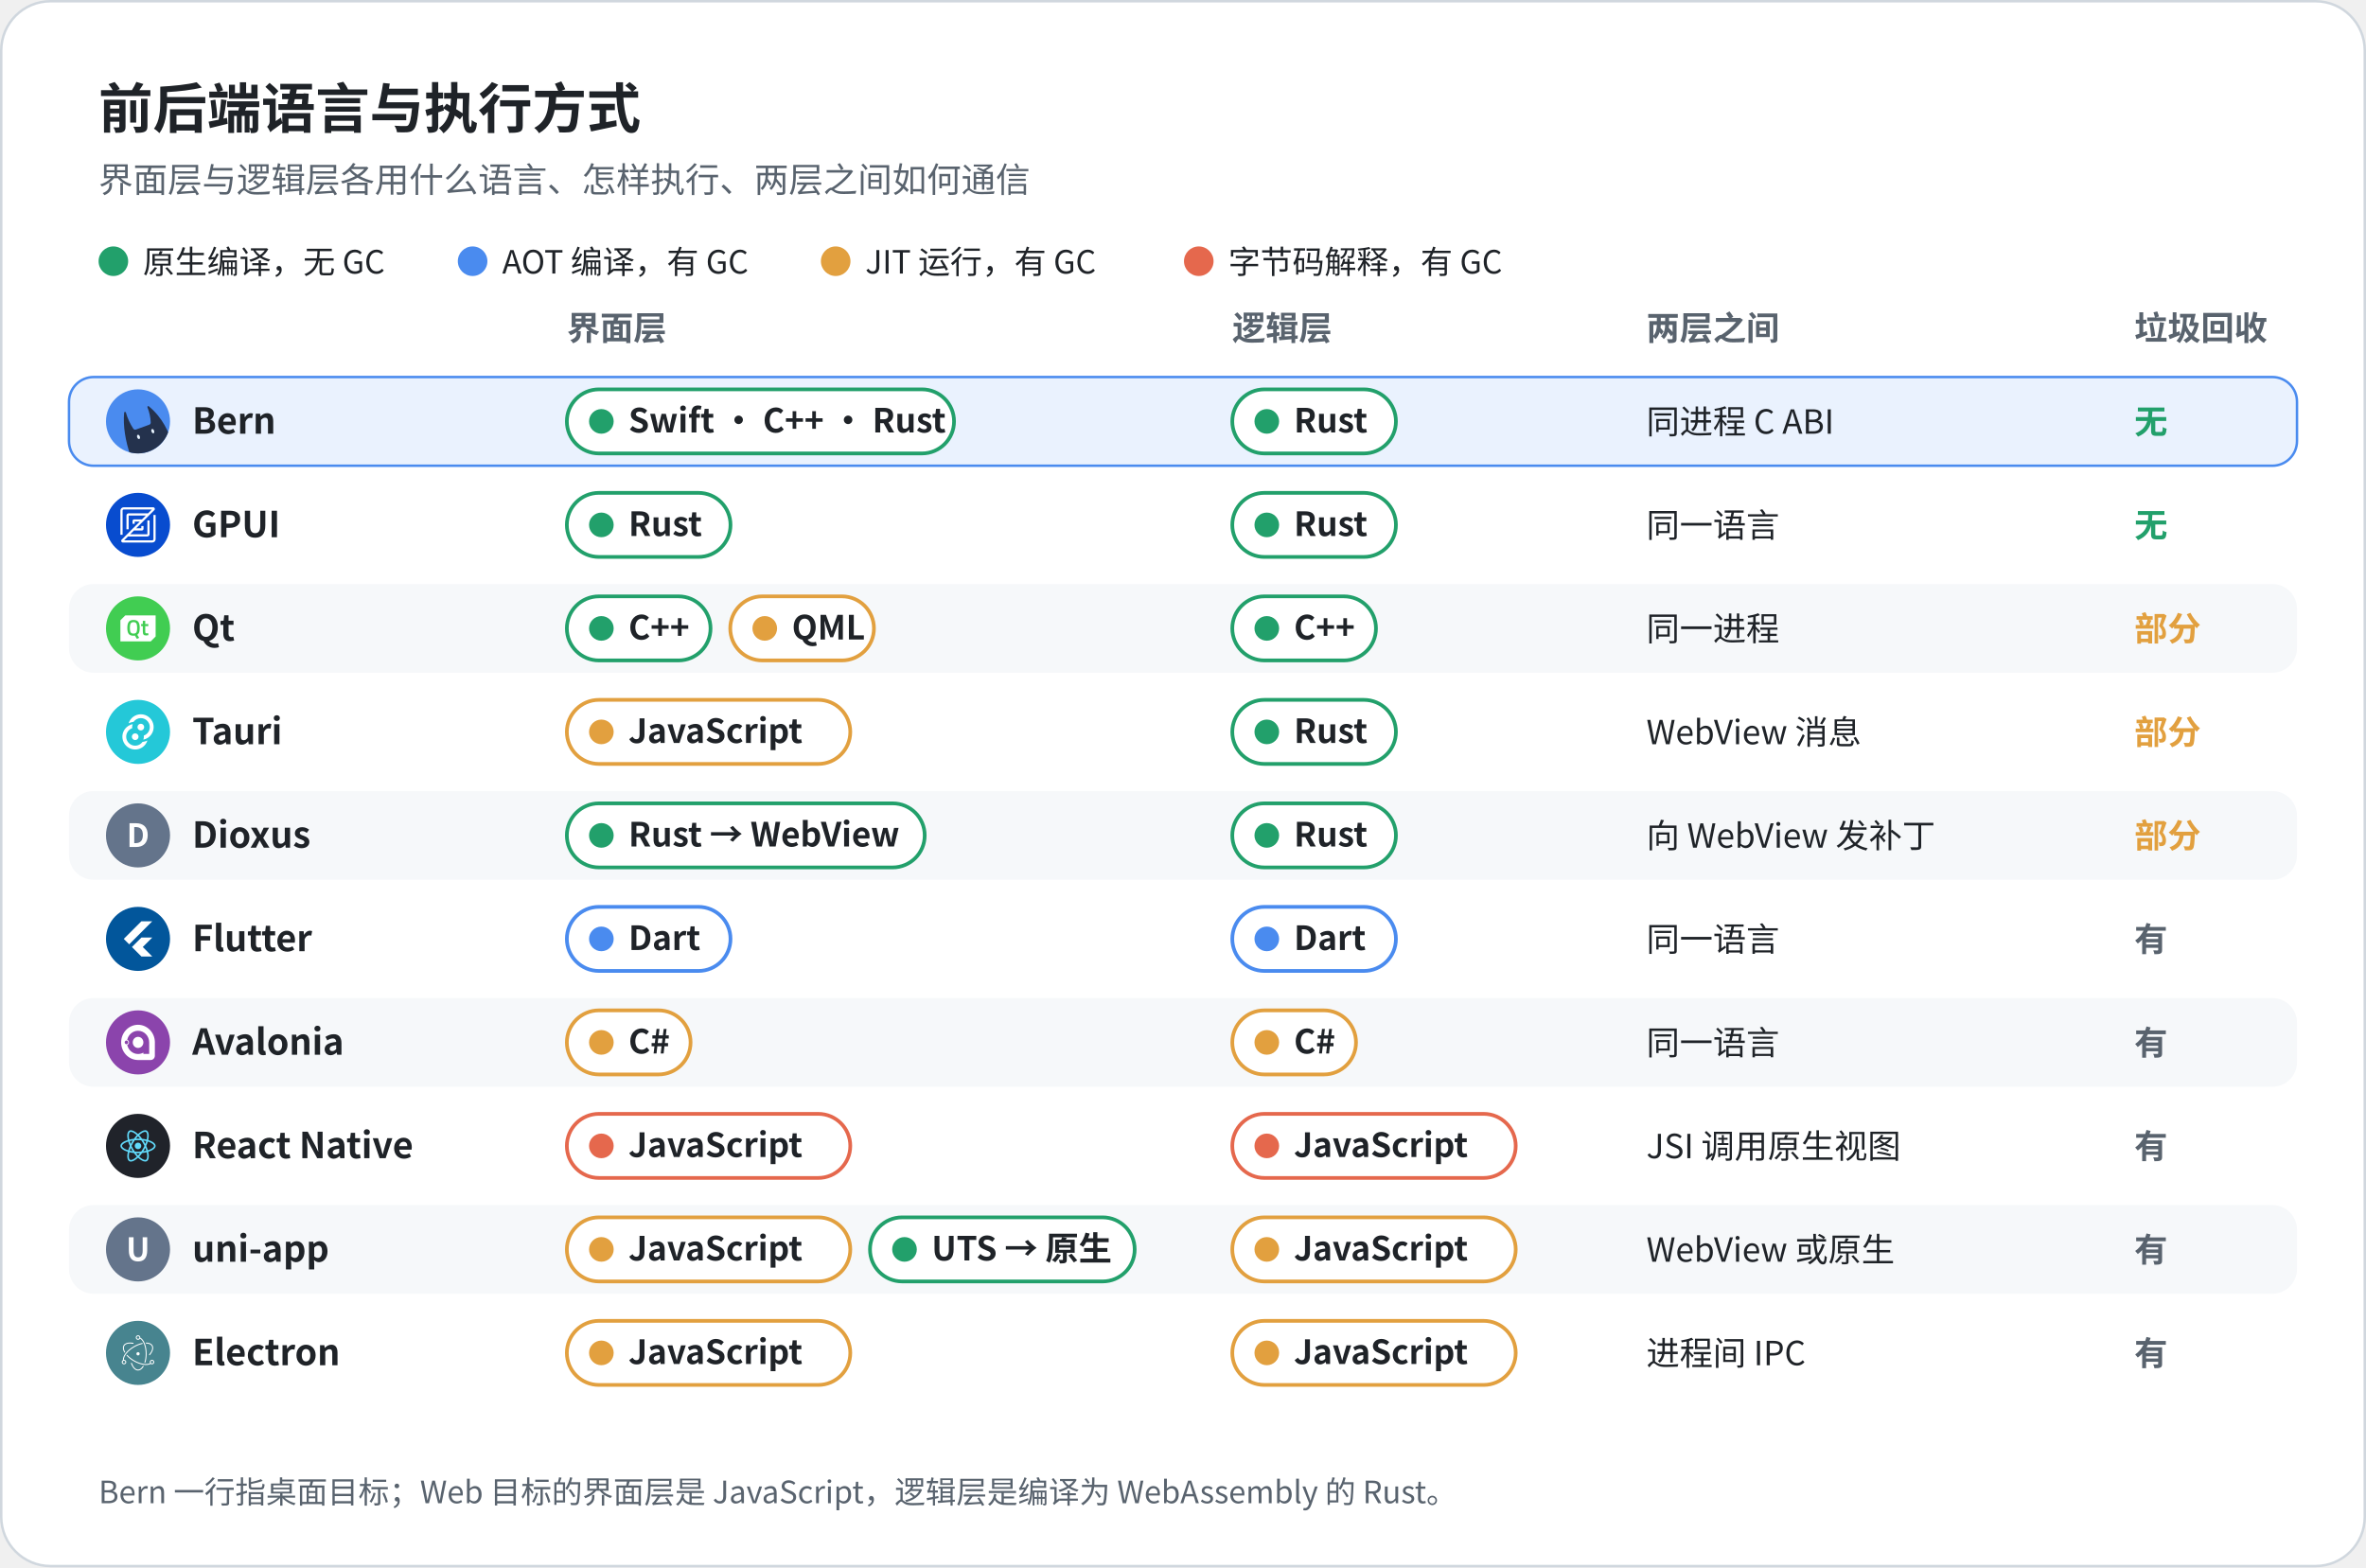
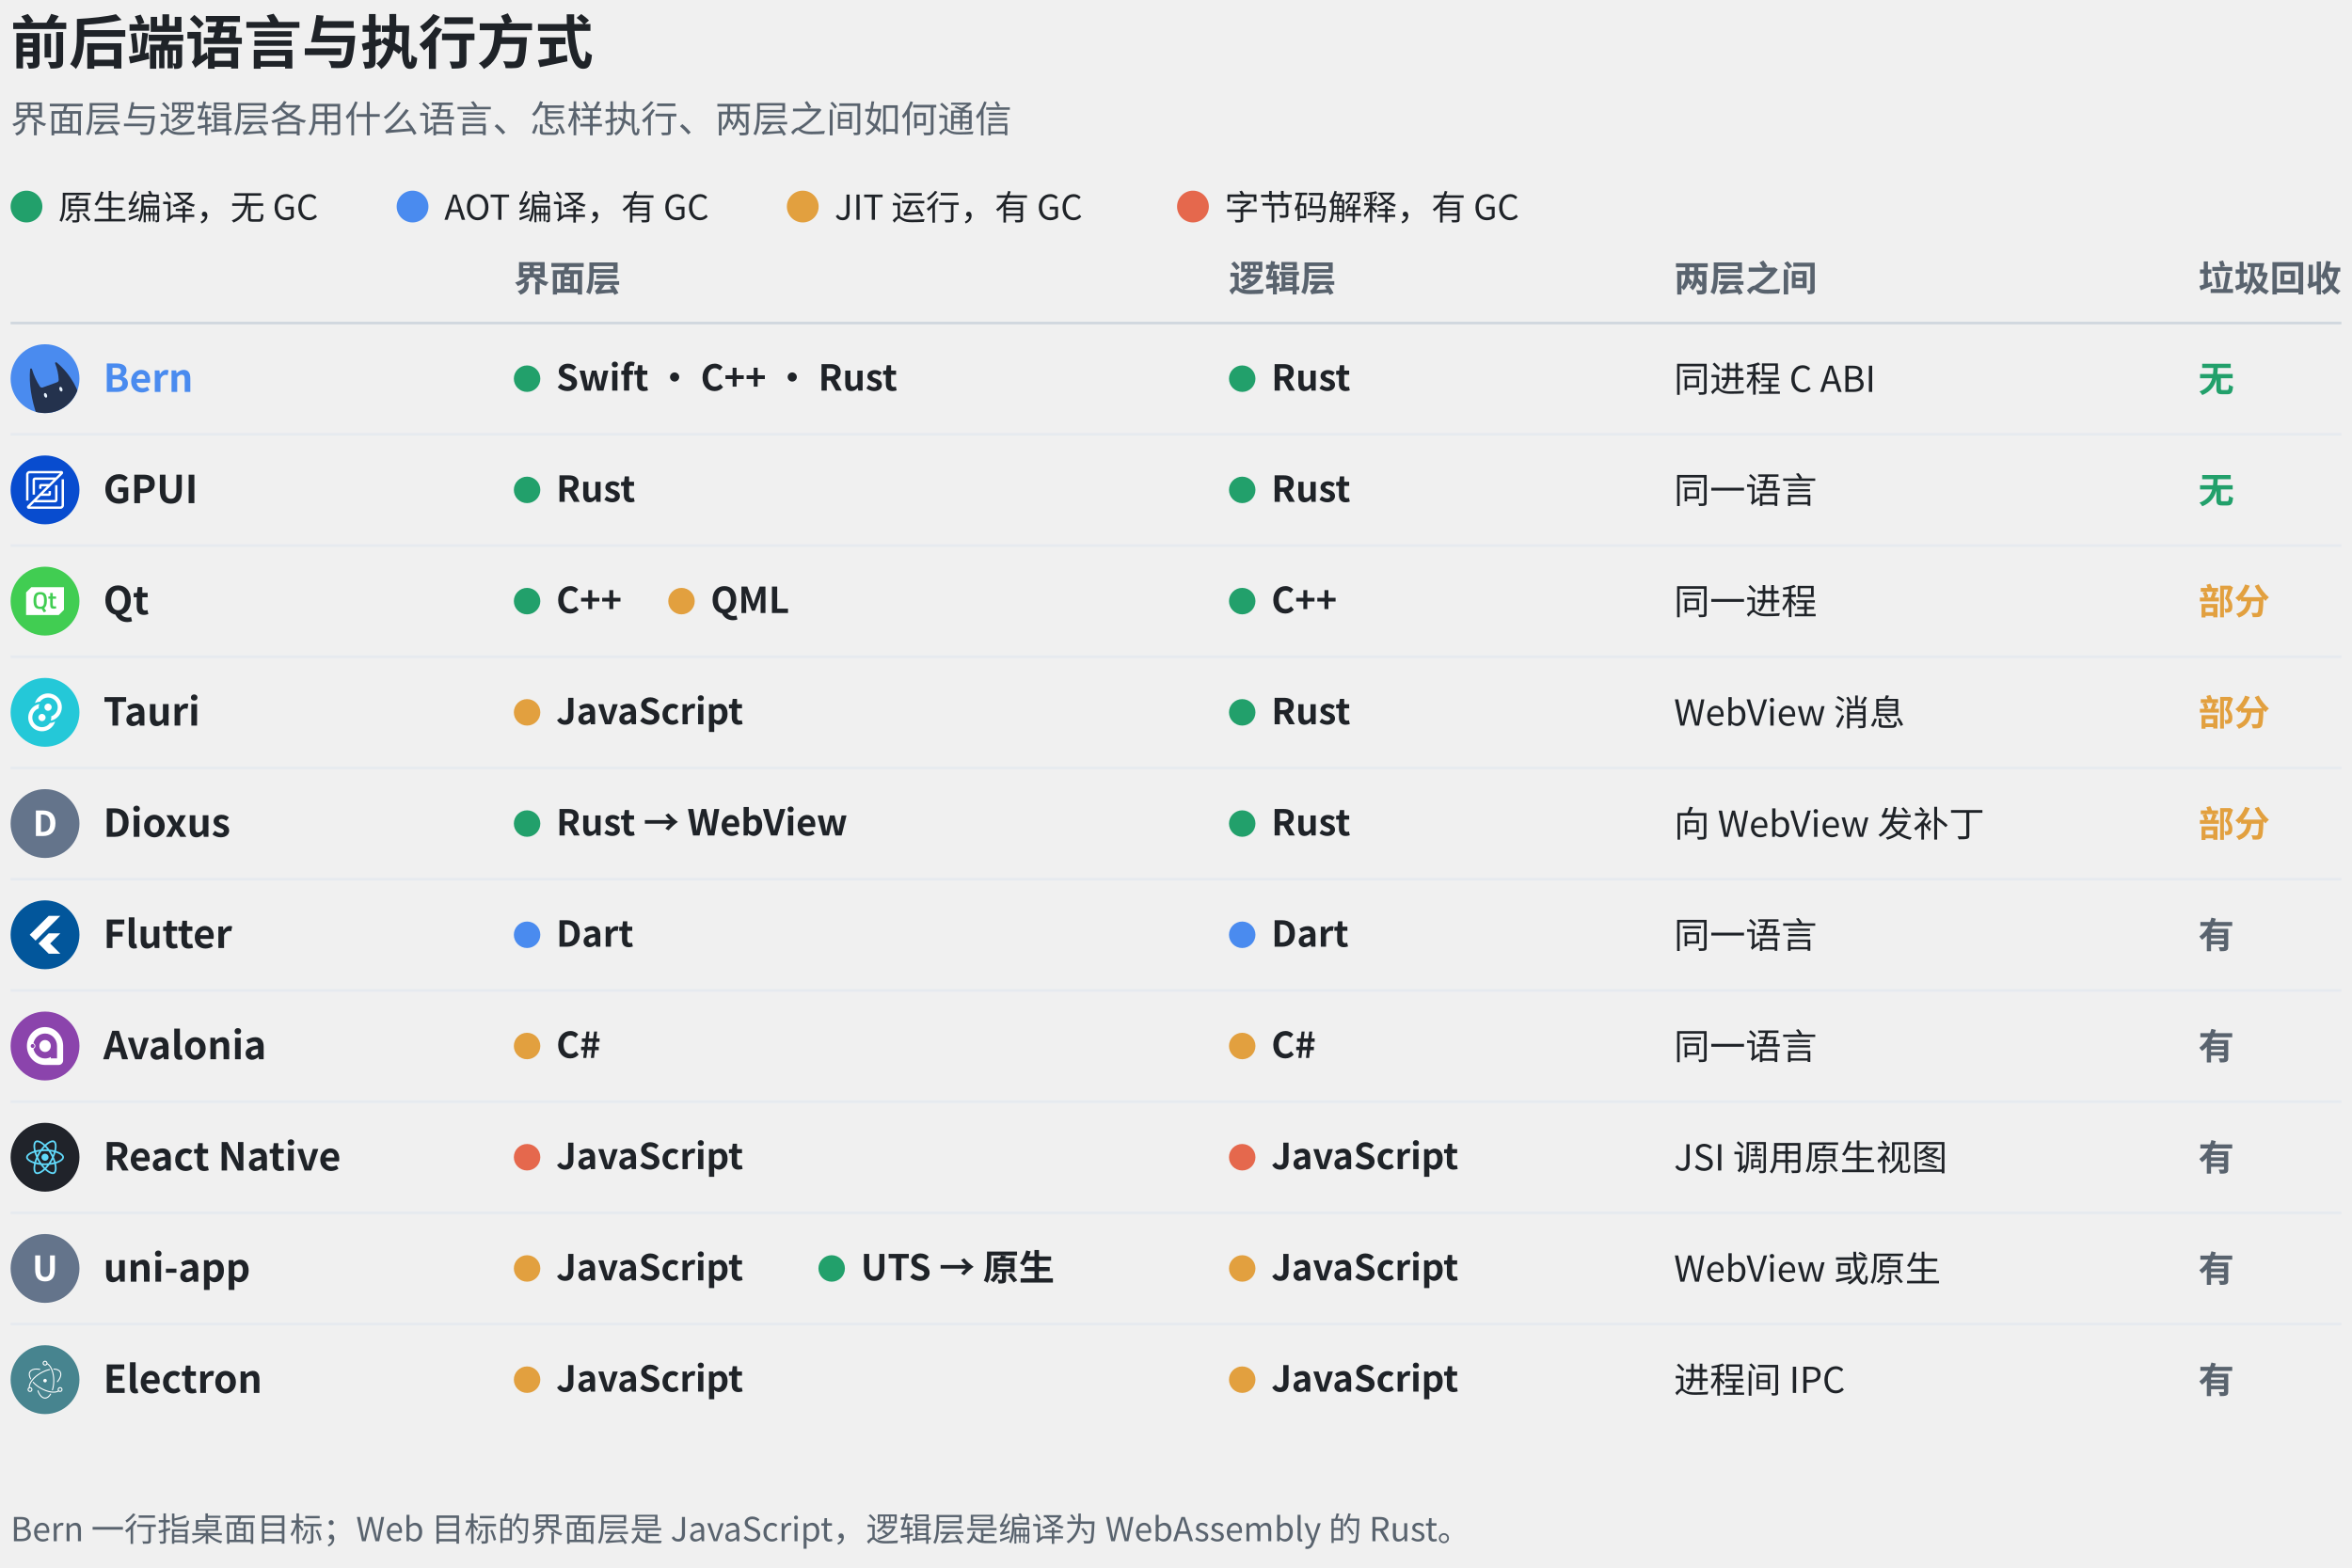
- <svg xmlns="http://www.w3.org/2000/svg" viewBox="0 0 960 636" width="960" height="636" font-family="-apple-system, BlinkMacSystemFont, 'Segoe UI', 'PingFang SC', 'Hiragino Sans GB', 'Microsoft YaHei', 'Noto Sans CJK SC', 'Helvetica Neue', Arial, sans-serif">
+ <svg xmlns="http://www.w3.org/2000/svg" viewBox="36 28 888 592" width="888" height="592" font-family="-apple-system, BlinkMacSystemFont, 'Segoe UI', 'PingFang SC', 'Hiragino Sans GB', 'Microsoft YaHei', 'Noto Sans CJK SC', 'Helvetica Neue', Arial, sans-serif">
  <defs>
    <symbol id="bern-logo" viewBox="0 0 1024 1024">
      <defs>
        <clipPath id="bern-symbol-disc">
          <circle cx="512" cy="512" r="512" />
        </clipPath>
      </defs>
      <g clip-path="url(#bern-symbol-disc)">
        <rect width="1024" height="1024" fill="#4A8BEF" />
        <path fill="#24324D" d="M 290.4 372.1 C 270.7 579.3 309.8 827.6 392.0 1060.0 L 1100 1100 L 1060.0 880.0 C 1013.0 692.2 904.4 451.5 684.3 270.5 A 14 14 0 0 0 662.4 286.5 C 693.7 364.2 711.6 444.8 715.3 529.4 A 36 36 0 0 1 691.6 564.9 C 620.6 590.7 549.5 616.5 478.5 642.4 A 36 36 0 0 1 436.0 628.1 C 383.8 547.6 344.6 461.1 317.8 369.5 A 14 14 0 0 0 290.4 372.1 Z" />
        <ellipse rx="22" ry="36" fill="#E8F4FF" transform="translate(520 760) rotate(-20)" />
        <ellipse rx="22" ry="36" fill="#E8F4FF" transform="translate(748 668) rotate(-20)" />
      </g>
    </symbol>
    <marker id="arrow" viewBox="0 0 10 10" refX="8" refY="5" markerWidth="10" markerHeight="10" markerUnits="userSpaceOnUse" orient="auto-start-reverse">
      <path d="M0 0 L10 5 L0 10 z" fill="#AFB8C1" />
    </marker>
    <marker id="arrow-accent" viewBox="0 0 10 10" refX="8" refY="5" markerWidth="11" markerHeight="11" markerUnits="userSpaceOnUse" orient="auto-start-reverse">
      <path d="M0 0 L10 5 L0 10 z" fill="#4A8BEF" />
    </marker>
  </defs>
-   <rect x="0.5" y="0.5" width="959" height="635" rx="20" fill="#FFFFFF" stroke="#D0D7DE" />
  <text x="40" y="52" font-size="22" font-weight="700" fill="#1F2328">前后端语言与执行方式</text>
  <text x="40" y="78" font-size="14" fill="#59636E">界面层与逻辑层各用什么语言、怎样执行、两层之间如何通信</text>
  <circle cx="46" cy="106" r="6" fill="#22A06B" />
  <text x="58" y="111" font-size="13" fill="#1F2328">原生编译，无 GC</text>
  <circle cx="191.76" cy="106" r="6" fill="#4A8BEF" />
  <text x="203.76" y="111" font-size="13" fill="#1F2328">AOT 编译，有 GC</text>
  <circle cx="339.08" cy="106" r="6" fill="#E2A03F" />
  <text x="351.08" y="111" font-size="13" fill="#1F2328">JIT 运行，有 GC</text>
  <circle cx="486.4" cy="106" r="6" fill="#E5684D" />
  <text x="498.4" y="111" font-size="13" fill="#1F2328">字节码解释，有 GC</text>
  <text x="230" y="138" font-size="13.5" font-weight="600" fill="#59636E">界面层</text>
  <text x="500" y="138" font-size="13.5" font-weight="600" fill="#59636E">逻辑层</text>
  <text x="668" y="138" font-size="13.5" font-weight="600" fill="#59636E">两层之间</text>
  <text x="866" y="138" font-size="13.5" font-weight="600" fill="#59636E">垃圾回收</text>
-   <rect x="28" y="153.0" width="904" height="36" rx="10" fill="#EAF2FE" stroke="#4A8BEF" />
-   <use href="#bern-logo" x="43.0" y="158.0" width="26.0" height="26.0" />
-   <text x="78" y="176.0" font-size="14.5" font-weight="700" fill="#1F2328">Bern</text>
-   <rect x="230" y="158.0" width="157.1" height="26" rx="13" fill="#FFFFFF" stroke="#22A06B" stroke-width="1.5" />
-   <circle cx="244" cy="171.0" r="5" fill="#22A06B" />
-   <text x="255" y="175.5" font-size="13.5" font-weight="600" fill="#1F2328">Swift · C++ · Rust</text>
-   <rect x="500" y="158.0" width="66.4" height="26" rx="13" fill="#FFFFFF" stroke="#22A06B" stroke-width="1.5" />
-   <circle cx="514" cy="171.0" r="5" fill="#22A06B" />
-   <text x="525" y="175.5" font-size="13.5" font-weight="600" fill="#1F2328">Rust</text>
+   <line x1="40" y1="150.0" x2="920" y2="150.0" stroke="#D0D7DE" />
+   <use href="#bern-logo" x="40.0" y="158.0" width="26.0" height="26.0" />
+   <text x="75" y="176.0" font-size="14.5" font-weight="700" fill="#4A8BEF">Bern</text>
+   <circle cx="235" cy="171.0" r="5" fill="#22A06B" />
+   <text x="246" y="175.5" font-size="13.5" font-weight="600" fill="#1F2328">Swift · C++ · Rust</text>
+   <circle cx="505" cy="171.0" r="5" fill="#22A06B" />
+   <text x="516" y="175.5" font-size="13.5" font-weight="600" fill="#1F2328">Rust</text>
  <text x="668" y="176.0" font-size="13.5" fill="#1F2328">同进程 C ABI</text>
  <text x="866" y="176.0" font-size="13.5" font-weight="600" fill="#22A06B">无</text>
-   <circle cx="56.0" cy="213.0" r="13.0" fill="#084CCF" />
-   <path d="M2.25 1.5a.75.75 0 0 0-.75.75v16.5H0V2.25A2.25 2.25 0 0 1 2.25 0h20.095c1.002 0 1.504 1.212.795 1.92L10.764 14.298h3.486V12.75h1.5v1.922a1.125 1.125 0 0 1-1.125 1.125H9.264l-2.578 2.578h11.689V9h1.5v9.375a1.5 1.5 0 0 1-1.5 1.5H5.185L2.562 22.5H21.75a.75.75 0 0 0 .75-.75V5.25H24v16.5A2.25 2.25 0 0 1 21.75 24H1.655C.653 24 .151 22.788.86 22.08L13.19 9.75H9.75v1.5h-1.5V9.375A1.125 1.125 0 0 1 9.375 8.25h5.314l2.625-2.625H5.625V15h-1.5V5.625a1.5 1.5 0 0 1 1.5-1.5h13.19L21.438 1.5z" fill="#FFFFFF" transform="translate(48.85 205.85) scale(0.5958)" />
-   <text x="78" y="218.0" font-size="14.5" font-weight="600" fill="#1F2328">GPUI</text>
-   <rect x="230" y="200.0" width="66.4" height="26" rx="13" fill="#FFFFFF" stroke="#22A06B" stroke-width="1.5" />
-   <circle cx="244" cy="213.0" r="5" fill="#22A06B" />
-   <text x="255" y="217.5" font-size="13.5" font-weight="600" fill="#1F2328">Rust</text>
-   <rect x="500" y="200.0" width="66.4" height="26" rx="13" fill="#FFFFFF" stroke="#22A06B" stroke-width="1.5" />
-   <circle cx="514" cy="213.0" r="5" fill="#22A06B" />
-   <text x="525" y="217.5" font-size="13.5" font-weight="600" fill="#1F2328">Rust</text>
+   <line x1="40" y1="192.0" x2="920" y2="192.0" stroke="#E6EAEF" />
+   <circle cx="53.0" cy="213.0" r="13.0" fill="#084CCF" />
+   <path d="M2.25 1.5a.75.75 0 0 0-.75.75v16.5H0V2.25A2.25 2.25 0 0 1 2.25 0h20.095c1.002 0 1.504 1.212.795 1.92L10.764 14.298h3.486V12.75h1.5v1.922a1.125 1.125 0 0 1-1.125 1.125H9.264l-2.578 2.578h11.689V9h1.5v9.375a1.5 1.5 0 0 1-1.5 1.5H5.185L2.562 22.5H21.75a.75.75 0 0 0 .75-.75V5.25H24v16.5A2.25 2.25 0 0 1 21.75 24H1.655C.653 24 .151 22.788.86 22.08L13.19 9.75H9.75v1.5h-1.5V9.375A1.125 1.125 0 0 1 9.375 8.25h5.314l2.625-2.625H5.625V15h-1.5V5.625a1.5 1.5 0 0 1 1.5-1.5h13.19L21.438 1.5z" fill="#FFFFFF" transform="translate(45.85 205.85) scale(0.5958)" />
+   <text x="75" y="218.0" font-size="14.5" font-weight="600" fill="#1F2328">GPUI</text>
+   <circle cx="235" cy="213.0" r="5" fill="#22A06B" />
+   <text x="246" y="217.5" font-size="13.5" font-weight="600" fill="#1F2328">Rust</text>
+   <circle cx="505" cy="213.0" r="5" fill="#22A06B" />
+   <text x="516" y="217.5" font-size="13.5" font-weight="600" fill="#1F2328">Rust</text>
  <text x="668" y="218.0" font-size="13.5" fill="#1F2328">同一语言</text>
  <text x="866" y="218.0" font-size="13.5" font-weight="600" fill="#22A06B">无</text>
-   <rect x="28" y="237.0" width="904" height="36" rx="10" fill="#F6F8FA" />
-   <circle cx="56.0" cy="255.0" r="13.0" fill="#41CD52" />
-   <path d="M21.693 3.162H3.33L0 6.49v14.348h20.671L24 17.51V3.162zM12.785 18.4l-1.562.728-1.35-2.217c-.196.057-.499.09-.924.09-1.579 0-2.683-.425-3.305-1.276-.622-.85-.932-2.2-.932-4.033 0-1.84.319-3.206.949-4.098.63-.892 1.726-1.341 3.288-1.341 1.562 0 2.658.441 3.28 1.333.63.883.94 2.25.94 4.098 0 1.219-.13 2.2-.384 2.945-.261.752-.679 1.325-1.268 1.718zm4.736-1.587c-.858 0-1.447-.196-1.766-.59-.32-.392-.483-1.136-.483-2.232v-3.534H14.11V9.051h1.162V6.843h1.644V9.05h2.094v1.415h-2.094v3.346c0 .622.05 1.03.14 1.227.09.204.326.303.695.303l1.243-.05.073 1.326c-.67.13-1.186.196-1.546.196zm-8.58-9.08c-.95 0-1.604.311-1.963.94-.352.63-.532 1.629-.532 3.011 0 1.374.172 2.364.515 2.953.344.589 1.006.892 1.98.892.973 0 1.628-.295 1.971-.876.335-.58.507-1.57.507-2.953 0-1.39-.172-2.396-.523-3.026-.352-.63-1.006-.94-1.955-.94Z" fill="#FFFFFF" transform="translate(48.85 247.85) scale(0.5958)" />
-   <text x="78" y="260.0" font-size="14.5" font-weight="600" fill="#1F2328">Qt</text>
-   <rect x="230" y="242.0" width="58.3" height="26" rx="13" fill="#FFFFFF" stroke="#22A06B" stroke-width="1.5" />
-   <circle cx="244" cy="255.0" r="5" fill="#22A06B" />
-   <text x="255" y="259.5" font-size="13.5" font-weight="600" fill="#1F2328">C++</text>
-   <rect x="296.3" y="242.0" width="58.3" height="26" rx="13" fill="#FFFFFF" stroke="#E2A03F" stroke-width="1.5" />
-   <circle cx="310.3" cy="255.0" r="5" fill="#E2A03F" />
-   <text x="321.3" y="259.5" font-size="13.5" font-weight="600" fill="#1F2328">QML</text>
-   <rect x="500" y="242.0" width="58.3" height="26" rx="13" fill="#FFFFFF" stroke="#22A06B" stroke-width="1.5" />
-   <circle cx="514" cy="255.0" r="5" fill="#22A06B" />
-   <text x="525" y="259.5" font-size="13.5" font-weight="600" fill="#1F2328">C++</text>
+   <line x1="40" y1="234.0" x2="920" y2="234.0" stroke="#E6EAEF" />
+   <circle cx="53.0" cy="255.0" r="13.0" fill="#41CD52" />
+   <path d="M21.693 3.162H3.33L0 6.49v14.348h20.671L24 17.51V3.162zM12.785 18.4l-1.562.728-1.35-2.217c-.196.057-.499.09-.924.09-1.579 0-2.683-.425-3.305-1.276-.622-.85-.932-2.2-.932-4.033 0-1.84.319-3.206.949-4.098.63-.892 1.726-1.341 3.288-1.341 1.562 0 2.658.441 3.28 1.333.63.883.94 2.25.94 4.098 0 1.219-.13 2.2-.384 2.945-.261.752-.679 1.325-1.268 1.718zm4.736-1.587c-.858 0-1.447-.196-1.766-.59-.32-.392-.483-1.136-.483-2.232v-3.534H14.11V9.051h1.162V6.843h1.644V9.05h2.094v1.415h-2.094v3.346c0 .622.05 1.03.14 1.227.09.204.326.303.695.303l1.243-.05.073 1.326c-.67.13-1.186.196-1.546.196zm-8.58-9.08c-.95 0-1.604.311-1.963.94-.352.63-.532 1.629-.532 3.011 0 1.374.172 2.364.515 2.953.344.589 1.006.892 1.98.892.973 0 1.628-.295 1.971-.876.335-.58.507-1.57.507-2.953 0-1.39-.172-2.396-.523-3.026-.352-.63-1.006-.94-1.955-.94Z" fill="#FFFFFF" transform="translate(45.85 247.85) scale(0.5958)" />
+   <text x="75" y="260.0" font-size="14.5" font-weight="600" fill="#1F2328">Qt</text>
+   <circle cx="235" cy="255.0" r="5" fill="#22A06B" />
+   <text x="246" y="259.5" font-size="13.5" font-weight="600" fill="#1F2328">C++</text>
+   <circle cx="293.3" cy="255.0" r="5" fill="#E2A03F" />
+   <text x="304.3" y="259.5" font-size="13.5" font-weight="600" fill="#1F2328">QML</text>
+   <circle cx="505" cy="255.0" r="5" fill="#22A06B" />
+   <text x="516" y="259.5" font-size="13.5" font-weight="600" fill="#1F2328">C++</text>
  <text x="668" y="260.0" font-size="13.5" fill="#1F2328">同一进程</text>
  <text x="866" y="260.0" font-size="13.5" font-weight="600" fill="#E2A03F">部分</text>
-   <circle cx="56.0" cy="297.0" r="13.0" fill="#24C8D8" />
-   <path d="M13.912 0a8.72 8.72 0 0 0-8.308 6.139c1.05-.515 2.18-.845 3.342-.976 2.415-3.363 7.4-3.412 9.88-.097 2.48 3.315 1.025 8.084-2.883 9.45a6.131 6.131 0 0 1-.3 2.762 8.72 8.72 0 0 0 3.01-1.225A8.72 8.72 0 0 0 13.913 0zm.082 6.451a2.284 2.284 0 1 0-.15 4.566 2.284 2.284 0 0 0 .15-4.566zm-5.629.27a8.72 8.72 0 0 0-3.031 1.235 8.72 8.72 0 1 0 13.06 9.913 10.173 10.174 0 0 1-3.343.965 6.125 6.125 0 1 1-7.028-9.343 6.114 6.115 0 0 1 .342-2.772zm1.713 6.27a2.284 2.284 0 0 0-2.284 2.283 2.284 2.284 0 0 0 2.284 2.284 2.284 2.284 0 0 0 2.284-2.284 2.284 2.284 0 0 0-2.284-2.284z" fill="#FFFFFF" transform="translate(48.85 289.85) scale(0.5958)" />
-   <text x="78" y="302.0" font-size="14.5" font-weight="600" fill="#1F2328">Tauri</text>
-   <rect x="230" y="284.0" width="115.0" height="26" rx="13" fill="#FFFFFF" stroke="#E2A03F" stroke-width="1.5" />
-   <circle cx="244" cy="297.0" r="5" fill="#E2A03F" />
-   <text x="255" y="301.5" font-size="13.5" font-weight="600" fill="#1F2328">JavaScript</text>
-   <rect x="500" y="284.0" width="66.4" height="26" rx="13" fill="#FFFFFF" stroke="#22A06B" stroke-width="1.5" />
-   <circle cx="514" cy="297.0" r="5" fill="#22A06B" />
-   <text x="525" y="301.5" font-size="13.5" font-weight="600" fill="#1F2328">Rust</text>
+   <line x1="40" y1="276.0" x2="920" y2="276.0" stroke="#E6EAEF" />
+   <circle cx="53.0" cy="297.0" r="13.0" fill="#24C8D8" />
+   <path d="M13.912 0a8.72 8.72 0 0 0-8.308 6.139c1.05-.515 2.18-.845 3.342-.976 2.415-3.363 7.4-3.412 9.88-.097 2.48 3.315 1.025 8.084-2.883 9.45a6.131 6.131 0 0 1-.3 2.762 8.72 8.72 0 0 0 3.01-1.225A8.72 8.72 0 0 0 13.913 0zm.082 6.451a2.284 2.284 0 1 0-.15 4.566 2.284 2.284 0 0 0 .15-4.566zm-5.629.27a8.72 8.72 0 0 0-3.031 1.235 8.72 8.72 0 1 0 13.06 9.913 10.173 10.174 0 0 1-3.343.965 6.125 6.125 0 1 1-7.028-9.343 6.114 6.115 0 0 1 .342-2.772zm1.713 6.27a2.284 2.284 0 0 0-2.284 2.283 2.284 2.284 0 0 0 2.284 2.284 2.284 2.284 0 0 0 2.284-2.284 2.284 2.284 0 0 0-2.284-2.284z" fill="#FFFFFF" transform="translate(45.85 289.85) scale(0.5958)" />
+   <text x="75" y="302.0" font-size="14.5" font-weight="600" fill="#1F2328">Tauri</text>
+   <circle cx="235" cy="297.0" r="5" fill="#E2A03F" />
+   <text x="246" y="301.5" font-size="13.5" font-weight="600" fill="#1F2328">JavaScript</text>
+   <circle cx="505" cy="297.0" r="5" fill="#22A06B" />
+   <text x="516" y="301.5" font-size="13.5" font-weight="600" fill="#1F2328">Rust</text>
  <text x="668" y="302.0" font-size="13.5" fill="#1F2328">WebView 消息</text>
  <text x="866" y="302.0" font-size="13.5" font-weight="600" fill="#E2A03F">部分</text>
-   <rect x="28" y="321.0" width="904" height="36" rx="10" fill="#F6F8FA" />
-   <circle cx="56.0" cy="339.0" r="13.0" fill="#64748B" />
-   <text x="56.0" y="343.7" text-anchor="middle" font-size="13.0" font-weight="700" fill="#FFFFFF">D</text>
-   <text x="78" y="344.0" font-size="14.5" font-weight="600" fill="#1F2328">Dioxus</text>
-   <rect x="230" y="326.0" width="145.2" height="26" rx="13" fill="#FFFFFF" stroke="#22A06B" stroke-width="1.5" />
-   <circle cx="244" cy="339.0" r="5" fill="#22A06B" />
-   <text x="255" y="343.5" font-size="13.5" font-weight="600" fill="#1F2328">Rust → WebView</text>
-   <rect x="500" y="326.0" width="66.4" height="26" rx="13" fill="#FFFFFF" stroke="#22A06B" stroke-width="1.5" />
-   <circle cx="514" cy="339.0" r="5" fill="#22A06B" />
-   <text x="525" y="343.5" font-size="13.5" font-weight="600" fill="#1F2328">Rust</text>
+   <line x1="40" y1="318.0" x2="920" y2="318.0" stroke="#E6EAEF" />
+   <circle cx="53.0" cy="339.0" r="13.0" fill="#64748B" />
+   <text x="53.0" y="343.7" text-anchor="middle" font-size="13.0" font-weight="700" fill="#FFFFFF">D</text>
+   <text x="75" y="344.0" font-size="14.5" font-weight="600" fill="#1F2328">Dioxus</text>
+   <circle cx="235" cy="339.0" r="5" fill="#22A06B" />
+   <text x="246" y="343.5" font-size="13.5" font-weight="600" fill="#1F2328">Rust → WebView</text>
+   <circle cx="505" cy="339.0" r="5" fill="#22A06B" />
+   <text x="516" y="343.5" font-size="13.5" font-weight="600" fill="#1F2328">Rust</text>
  <text x="668" y="344.0" font-size="13.5" fill="#1F2328">向 WebView 发补丁</text>
  <text x="866" y="344.0" font-size="13.5" font-weight="600" fill="#E2A03F">部分</text>
-   <circle cx="56.0" cy="381.0" r="13.0" fill="#02569B" />
-   <path d="M14.314 0L2.3 12 6 15.7 21.684.013h-7.357zm.014 11.072L7.857 17.53l6.47 6.47H21.7l-6.46-6.468 6.46-6.46h-7.37z" fill="#FFFFFF" transform="translate(48.85 373.85) scale(0.5958)" />
-   <text x="78" y="386.0" font-size="14.5" font-weight="600" fill="#1F2328">Flutter</text>
-   <rect x="230" y="368.0" width="66.4" height="26" rx="13" fill="#FFFFFF" stroke="#4A8BEF" stroke-width="1.5" />
-   <circle cx="244" cy="381.0" r="5" fill="#4A8BEF" />
-   <text x="255" y="385.5" font-size="13.5" font-weight="600" fill="#1F2328">Dart</text>
-   <rect x="500" y="368.0" width="66.4" height="26" rx="13" fill="#FFFFFF" stroke="#4A8BEF" stroke-width="1.5" />
-   <circle cx="514" cy="381.0" r="5" fill="#4A8BEF" />
-   <text x="525" y="385.5" font-size="13.5" font-weight="600" fill="#1F2328">Dart</text>
+   <line x1="40" y1="360.0" x2="920" y2="360.0" stroke="#E6EAEF" />
+   <circle cx="53.0" cy="381.0" r="13.0" fill="#02569B" />
+   <path d="M14.314 0L2.3 12 6 15.7 21.684.013h-7.357zm.014 11.072L7.857 17.53l6.47 6.47H21.7l-6.46-6.468 6.46-6.46h-7.37z" fill="#FFFFFF" transform="translate(45.85 373.85) scale(0.5958)" />
+   <text x="75" y="386.0" font-size="14.5" font-weight="600" fill="#1F2328">Flutter</text>
+   <circle cx="235" cy="381.0" r="5" fill="#4A8BEF" />
+   <text x="246" y="385.5" font-size="13.5" font-weight="600" fill="#1F2328">Dart</text>
+   <circle cx="505" cy="381.0" r="5" fill="#4A8BEF" />
+   <text x="516" y="385.5" font-size="13.5" font-weight="600" fill="#1F2328">Dart</text>
  <text x="668" y="386.0" font-size="13.5" fill="#1F2328">同一语言</text>
  <text x="866" y="386.0" font-size="13.5" font-weight="600" fill="#59636E">有</text>
-   <rect x="28" y="405.0" width="904" height="36" rx="10" fill="#F6F8FA" />
-   <circle cx="56.0" cy="423.0" r="13.0" fill="#8B44AC" />
-   <path d="M12.034 8.208c-2.003 0-3.627 1.696-3.627 3.789s1.624 3.789 3.627 3.789 3.627-1.697 3.627-3.79-1.624-3.788-3.627-3.788m-7.392 2.067c.72.211 1.248.902 1.248 1.722s-.528 1.51-1.248 1.721c.752 3.54 3.776 6.188 7.392 6.188 1.316 0 2.554-.35 3.632-.967v.914h3.94v-7.528a5 5 0 0 0 0-.224v-.104c0-4.369-3.39-7.91-7.572-7.91-3.616 0-6.64 2.648-7.392 6.188m-.5 2.982c.67 0 1.212-.567 1.212-1.266s-.542-1.265-1.212-1.265-1.211.566-1.211 1.265c0 .7.542 1.266 1.211 1.266M20.682 24H11.8C5.549 23.887.515 18.556.515 12c0-6.627 5.143-12 11.487-12 6.241 0 11.32 5.2 11.483 11.678l-.02 9.743C23.3 22.876 22.12 24 20.683 24" fill="#FFFFFF" transform="translate(48.85 415.85) scale(0.5958)" />
-   <text x="78" y="428.0" font-size="14.5" font-weight="600" fill="#1F2328">Avalonia</text>
-   <rect x="230" y="410.0" width="50.2" height="26" rx="13" fill="#FFFFFF" stroke="#E2A03F" stroke-width="1.5" />
-   <circle cx="244" cy="423.0" r="5" fill="#E2A03F" />
-   <text x="255" y="427.5" font-size="13.5" font-weight="600" fill="#1F2328">C#</text>
-   <rect x="500" y="410.0" width="50.2" height="26" rx="13" fill="#FFFFFF" stroke="#E2A03F" stroke-width="1.5" />
-   <circle cx="514" cy="423.0" r="5" fill="#E2A03F" />
-   <text x="525" y="427.5" font-size="13.5" font-weight="600" fill="#1F2328">C#</text>
+   <line x1="40" y1="402.0" x2="920" y2="402.0" stroke="#E6EAEF" />
+   <circle cx="53.0" cy="423.0" r="13.0" fill="#8B44AC" />
+   <path d="M12.034 8.208c-2.003 0-3.627 1.696-3.627 3.789s1.624 3.789 3.627 3.789 3.627-1.697 3.627-3.79-1.624-3.788-3.627-3.788m-7.392 2.067c.72.211 1.248.902 1.248 1.722s-.528 1.51-1.248 1.721c.752 3.54 3.776 6.188 7.392 6.188 1.316 0 2.554-.35 3.632-.967v.914h3.94v-7.528a5 5 0 0 0 0-.224v-.104c0-4.369-3.39-7.91-7.572-7.91-3.616 0-6.64 2.648-7.392 6.188m-.5 2.982c.67 0 1.212-.567 1.212-1.266s-.542-1.265-1.212-1.265-1.211.566-1.211 1.265c0 .7.542 1.266 1.211 1.266M20.682 24H11.8C5.549 23.887.515 18.556.515 12c0-6.627 5.143-12 11.487-12 6.241 0 11.32 5.2 11.483 11.678l-.02 9.743C23.3 22.876 22.12 24 20.683 24" fill="#FFFFFF" transform="translate(45.85 415.85) scale(0.5958)" />
+   <text x="75" y="428.0" font-size="14.5" font-weight="600" fill="#1F2328">Avalonia</text>
+   <circle cx="235" cy="423.0" r="5" fill="#E2A03F" />
+   <text x="246" y="427.5" font-size="13.5" font-weight="600" fill="#1F2328">C#</text>
+   <circle cx="505" cy="423.0" r="5" fill="#E2A03F" />
+   <text x="516" y="427.5" font-size="13.5" font-weight="600" fill="#1F2328">C#</text>
  <text x="668" y="428.0" font-size="13.5" fill="#1F2328">同一语言</text>
  <text x="866" y="428.0" font-size="13.5" font-weight="600" fill="#59636E">有</text>
-   <circle cx="56.0" cy="465.0" r="13.0" fill="#20232A" />
-   <path d="M14.23 12.004a2.236 2.236 0 0 1-2.235 2.236 2.236 2.236 0 0 1-2.236-2.236 2.236 2.236 0 0 1 2.235-2.236 2.236 2.236 0 0 1 2.236 2.236zm2.648-10.69c-1.346 0-3.107.96-4.888 2.622-1.78-1.653-3.542-2.602-4.887-2.602-.41 0-.783.093-1.106.278-1.375.793-1.683 3.264-.973 6.365C1.98 8.917 0 10.42 0 12.004c0 1.59 1.99 3.097 5.043 4.03-.704 3.113-.39 5.588.988 6.38.32.187.69.275 1.102.275 1.345 0 3.107-.96 4.888-2.624 1.78 1.654 3.542 2.603 4.887 2.603.41 0 .783-.09 1.106-.275 1.374-.792 1.683-3.263.973-6.365C22.02 15.096 24 13.59 24 12.004c0-1.59-1.99-3.097-5.043-4.032.704-3.11.39-5.587-.988-6.38-.318-.184-.688-.277-1.092-.278zm-.005 1.09v.006c.225 0 .406.044.558.127.666.382.955 1.835.73 3.704-.054.46-.142.945-.25 1.44-.96-.236-2.006-.417-3.107-.534-.66-.905-1.345-1.727-2.035-2.447 1.592-1.48 3.087-2.292 4.105-2.295zm-9.77.02c1.012 0 2.514.808 4.11 2.28-.686.72-1.37 1.537-2.02 2.442-1.107.117-2.154.298-3.113.538-.112-.49-.195-.964-.254-1.42-.23-1.868.054-3.32.714-3.707.19-.09.4-.127.563-.132zm4.882 3.05c.455.468.91.992 1.36 1.564-.44-.02-.89-.034-1.345-.034-.46 0-.915.01-1.36.034.44-.572.895-1.096 1.345-1.565zM12 8.1c.74 0 1.477.034 2.202.093.406.582.802 1.203 1.183 1.86.372.64.71 1.29 1.018 1.946-.308.655-.646 1.31-1.013 1.95-.38.66-.773 1.288-1.18 1.87-.728.063-1.466.098-2.21.098-.74 0-1.477-.035-2.202-.093-.406-.582-.802-1.204-1.183-1.86-.372-.64-.71-1.29-1.018-1.946.303-.657.646-1.313 1.013-1.954.38-.66.773-1.286 1.18-1.868.728-.064 1.466-.098 2.21-.098zm-3.635.254c-.24.377-.48.763-.704 1.16-.225.39-.435.782-.635 1.174-.265-.656-.49-1.31-.676-1.947.64-.15 1.315-.283 2.015-.386zm7.26 0c.695.103 1.365.23 2.006.387-.18.632-.405 1.282-.66 1.933-.2-.39-.41-.783-.64-1.174-.225-.392-.465-.774-.705-1.146zm3.063.675c.484.15.944.317 1.375.498 1.732.74 2.852 1.708 2.852 2.476-.005.768-1.125 1.74-2.857 2.475-.42.18-.88.342-1.355.493-.28-.958-.646-1.956-1.1-2.98.45-1.017.81-2.01 1.085-2.964zm-13.395.004c.278.96.645 1.957 1.1 2.98-.45 1.017-.812 2.01-1.086 2.964-.484-.15-.944-.318-1.37-.5-1.732-.737-2.852-1.706-2.852-2.474 0-.768 1.12-1.742 2.852-2.476.42-.18.88-.342 1.356-.494zm11.678 4.28c.265.657.49 1.312.676 1.948-.64.157-1.316.29-2.016.39.24-.375.48-.762.705-1.158.225-.39.435-.788.636-1.18zm-9.945.02c.2.392.41.783.64 1.175.23.39.465.772.705 1.143-.695-.102-1.365-.23-2.006-.386.18-.63.406-1.282.66-1.933zM17.92 16.32c.112.493.2.968.254 1.423.23 1.868-.054 3.32-.714 3.708-.147.09-.338.128-.563.128-1.012 0-2.514-.807-4.11-2.28.686-.72 1.37-1.536 2.02-2.44 1.107-.118 2.154-.3 3.113-.54zm-11.83.01c.96.234 2.006.415 3.107.532.66.905 1.345 1.727 2.035 2.446-1.595 1.483-3.092 2.295-4.11 2.295-.22-.005-.406-.05-.553-.132-.666-.38-.955-1.834-.73-3.703.054-.46.142-.944.25-1.438zm4.56.64c.44.02.89.034 1.345.034.46 0 .915-.01 1.36-.034-.44.572-.895 1.095-1.345 1.565-.455-.47-.91-.993-1.36-1.565z" fill="#61DAFB" transform="translate(48.85 457.85) scale(0.5958)" />
-   <text x="78" y="470.0" font-size="14.5" font-weight="600" fill="#1F2328">React Native</text>
-   <rect x="230" y="452.0" width="115.0" height="26" rx="13" fill="#FFFFFF" stroke="#E5684D" stroke-width="1.5" />
-   <circle cx="244" cy="465.0" r="5" fill="#E5684D" />
-   <text x="255" y="469.5" font-size="13.5" font-weight="600" fill="#1F2328">JavaScript</text>
-   <rect x="500" y="452.0" width="115.0" height="26" rx="13" fill="#FFFFFF" stroke="#E5684D" stroke-width="1.5" />
-   <circle cx="514" cy="465.0" r="5" fill="#E5684D" />
-   <text x="525" y="469.5" font-size="13.5" font-weight="600" fill="#1F2328">JavaScript</text>
+   <line x1="40" y1="444.0" x2="920" y2="444.0" stroke="#E6EAEF" />
+   <circle cx="53.0" cy="465.0" r="13.0" fill="#20232A" />
+   <path d="M14.23 12.004a2.236 2.236 0 0 1-2.235 2.236 2.236 2.236 0 0 1-2.236-2.236 2.236 2.236 0 0 1 2.235-2.236 2.236 2.236 0 0 1 2.236 2.236zm2.648-10.69c-1.346 0-3.107.96-4.888 2.622-1.78-1.653-3.542-2.602-4.887-2.602-.41 0-.783.093-1.106.278-1.375.793-1.683 3.264-.973 6.365C1.98 8.917 0 10.42 0 12.004c0 1.59 1.99 3.097 5.043 4.03-.704 3.113-.39 5.588.988 6.38.32.187.69.275 1.102.275 1.345 0 3.107-.96 4.888-2.624 1.78 1.654 3.542 2.603 4.887 2.603.41 0 .783-.09 1.106-.275 1.374-.792 1.683-3.263.973-6.365C22.02 15.096 24 13.59 24 12.004c0-1.59-1.99-3.097-5.043-4.032.704-3.11.39-5.587-.988-6.38-.318-.184-.688-.277-1.092-.278zm-.005 1.09v.006c.225 0 .406.044.558.127.666.382.955 1.835.73 3.704-.054.46-.142.945-.25 1.44-.96-.236-2.006-.417-3.107-.534-.66-.905-1.345-1.727-2.035-2.447 1.592-1.48 3.087-2.292 4.105-2.295zm-9.77.02c1.012 0 2.514.808 4.11 2.28-.686.72-1.37 1.537-2.02 2.442-1.107.117-2.154.298-3.113.538-.112-.49-.195-.964-.254-1.42-.23-1.868.054-3.32.714-3.707.19-.09.4-.127.563-.132zm4.882 3.05c.455.468.91.992 1.36 1.564-.44-.02-.89-.034-1.345-.034-.46 0-.915.01-1.36.034.44-.572.895-1.096 1.345-1.565zM12 8.1c.74 0 1.477.034 2.202.093.406.582.802 1.203 1.183 1.86.372.64.71 1.29 1.018 1.946-.308.655-.646 1.31-1.013 1.95-.38.66-.773 1.288-1.18 1.87-.728.063-1.466.098-2.21.098-.74 0-1.477-.035-2.202-.093-.406-.582-.802-1.204-1.183-1.86-.372-.64-.71-1.29-1.018-1.946.303-.657.646-1.313 1.013-1.954.38-.66.773-1.286 1.18-1.868.728-.064 1.466-.098 2.21-.098zm-3.635.254c-.24.377-.48.763-.704 1.16-.225.39-.435.782-.635 1.174-.265-.656-.49-1.31-.676-1.947.64-.15 1.315-.283 2.015-.386zm7.26 0c.695.103 1.365.23 2.006.387-.18.632-.405 1.282-.66 1.933-.2-.39-.41-.783-.64-1.174-.225-.392-.465-.774-.705-1.146zm3.063.675c.484.15.944.317 1.375.498 1.732.74 2.852 1.708 2.852 2.476-.005.768-1.125 1.74-2.857 2.475-.42.18-.88.342-1.355.493-.28-.958-.646-1.956-1.1-2.98.45-1.017.81-2.01 1.085-2.964zm-13.395.004c.278.96.645 1.957 1.1 2.98-.45 1.017-.812 2.01-1.086 2.964-.484-.15-.944-.318-1.37-.5-1.732-.737-2.852-1.706-2.852-2.474 0-.768 1.12-1.742 2.852-2.476.42-.18.88-.342 1.356-.494zm11.678 4.28c.265.657.49 1.312.676 1.948-.64.157-1.316.29-2.016.39.24-.375.48-.762.705-1.158.225-.39.435-.788.636-1.18zm-9.945.02c.2.392.41.783.64 1.175.23.39.465.772.705 1.143-.695-.102-1.365-.23-2.006-.386.18-.63.406-1.282.66-1.933zM17.92 16.32c.112.493.2.968.254 1.423.23 1.868-.054 3.32-.714 3.708-.147.09-.338.128-.563.128-1.012 0-2.514-.807-4.11-2.28.686-.72 1.37-1.536 2.02-2.44 1.107-.118 2.154-.3 3.113-.54zm-11.83.01c.96.234 2.006.415 3.107.532.66.905 1.345 1.727 2.035 2.446-1.595 1.483-3.092 2.295-4.11 2.295-.22-.005-.406-.05-.553-.132-.666-.38-.955-1.834-.73-3.703.054-.46.142-.944.25-1.438zm4.56.64c.44.02.89.034 1.345.034.46 0 .915-.01 1.36-.034-.44.572-.895 1.095-1.345 1.565-.455-.47-.91-.993-1.36-1.565z" fill="#61DAFB" transform="translate(45.85 457.85) scale(0.5958)" />
+   <text x="75" y="470.0" font-size="14.5" font-weight="600" fill="#1F2328">React Native</text>
+   <circle cx="235" cy="465.0" r="5" fill="#E5684D" />
+   <text x="246" y="469.5" font-size="13.5" font-weight="600" fill="#1F2328">JavaScript</text>
+   <circle cx="505" cy="465.0" r="5" fill="#E5684D" />
+   <text x="516" y="469.5" font-size="13.5" font-weight="600" fill="#1F2328">JavaScript</text>
  <text x="668" y="470.0" font-size="13.5" fill="#1F2328">JSI 调用原生视图</text>
  <text x="866" y="470.0" font-size="13.5" font-weight="600" fill="#59636E">有</text>
-   <rect x="28" y="489.0" width="904" height="36" rx="10" fill="#F6F8FA" />
-   <circle cx="56.0" cy="507.0" r="13.0" fill="#64748B" />
-   <text x="56.0" y="511.7" text-anchor="middle" font-size="13.0" font-weight="700" fill="#FFFFFF">U</text>
-   <text x="78" y="512.0" font-size="14.5" font-weight="600" fill="#1F2328">uni-app</text>
-   <rect x="230" y="494.0" width="115.0" height="26" rx="13" fill="#FFFFFF" stroke="#E2A03F" stroke-width="1.5" />
-   <circle cx="244" cy="507.0" r="5" fill="#E2A03F" />
-   <text x="255" y="511.5" font-size="13.5" font-weight="600" fill="#1F2328">JavaScript</text>
-   <rect x="353.0" y="494.0" width="107.4" height="26" rx="13" fill="#FFFFFF" stroke="#22A06B" stroke-width="1.5" />
-   <circle cx="367.0" cy="507.0" r="5" fill="#22A06B" />
-   <text x="378.0" y="511.5" font-size="13.5" font-weight="600" fill="#1F2328">UTS → 原生</text>
-   <rect x="500" y="494.0" width="115.0" height="26" rx="13" fill="#FFFFFF" stroke="#E2A03F" stroke-width="1.5" />
-   <circle cx="514" cy="507.0" r="5" fill="#E2A03F" />
-   <text x="525" y="511.5" font-size="13.5" font-weight="600" fill="#1F2328">JavaScript</text>
+   <line x1="40" y1="486.0" x2="920" y2="486.0" stroke="#E6EAEF" />
+   <circle cx="53.0" cy="507.0" r="13.0" fill="#64748B" />
+   <text x="53.0" y="511.7" text-anchor="middle" font-size="13.0" font-weight="700" fill="#FFFFFF">U</text>
+   <text x="75" y="512.0" font-size="14.5" font-weight="600" fill="#1F2328">uni-app</text>
+   <circle cx="235" cy="507.0" r="5" fill="#E2A03F" />
+   <text x="246" y="511.5" font-size="13.5" font-weight="600" fill="#1F2328">JavaScript</text>
+   <circle cx="350.0" cy="507.0" r="5" fill="#22A06B" />
+   <text x="361.0" y="511.5" font-size="13.5" font-weight="600" fill="#1F2328">UTS → 原生</text>
+   <circle cx="505" cy="507.0" r="5" fill="#E2A03F" />
+   <text x="516" y="511.5" font-size="13.5" font-weight="600" fill="#1F2328">JavaScript</text>
  <text x="668" y="512.0" font-size="13.5" fill="#1F2328">WebView 或原生</text>
  <text x="866" y="512.0" font-size="13.5" font-weight="600" fill="#59636E">有</text>
-   <circle cx="56.0" cy="549.0" r="13.0" fill="#47848F" />
-   <path d="M12.011 0c-.85 0-1.539.689-1.539 1.539 0 .85.689 1.539 1.539 1.539.595 0 1.11-.338 1.366-.832 2.221 1.268 3.847 5.473 3.847 10.362 0 2.071-.289 4.056-.825 5.769a.322.322 0 0 0 .211.403.322.322 0 0 0 .403-.211c.556-1.776.854-3.825.854-5.96 0-5.193-1.772-9.686-4.321-11.003.001-.022.004-.044.004-.067 0-.85-.689-1.539-1.539-1.539zm0 .643a.896.896 0 1 1 0 1.792.896.896 0 1 1 0-1.792zm-5.486 4.305c-2.067.007-3.647.665-4.388 1.948-.738 1.277-.527 2.971.511 4.781a.322.322 0 0 0 .558-.32C2.271 9.727 2.089 8.266 2.694 7.218c.821-1.422 3.033-1.955 5.932-1.427a.322.322 0 0 0 .115-.633c-.784-.143-1.527-.212-2.216-.21zm11.052.018a.322.322 0 0 0-.008.643c1.834.024 3.156.596 3.75 1.626.819 1.419.18 3.595-1.718 5.837a.322.322 0 0 0 .038.454.322.322 0 0 0 .453-.038c2.054-2.426 2.771-4.866 1.784-6.574-.726-1.257-2.26-1.921-4.299-1.947zm-2.698.292a.323.323 0 0 0-.065.007c-1.857.398-3.833 1.175-5.731 2.271-4.57 2.638-7.592 6.495-7.36 9.372-.473.263-.793.766-.793 1.345 0 .85.689 1.539 1.539 1.539.85 0 1.539-.689 1.539-1.539 0-.85-.689-1.539-1.539-1.539-.038 0-.075.003-.113.006-.1-2.56 2.743-6.141 7.048-8.627 1.841-1.063 3.755-1.816 5.545-2.2a.322.322 0 0 0-.07-.636zm-2.879 6.236a1.119 1.119 0 0 0-.224.025c-.601.13-.983.723-.853 1.324.13.601.723.983 1.324.853.601-.13.983-.723.853-1.324-.114-.526-.582-.884-1.099-.879zM4.532 13.341a.321.321 0 0 0-.232.084.321.321 0 0 0-.021.454c1.268 1.394 2.916 2.701 4.795 3.786 4.415 2.549 9.106 3.285 11.561 1.839a1.53 1.53 0 0 0 .897.29c.85 0 1.539-.689 1.539-1.539 0-.85-.689-1.539-1.539-1.539-.85 0-1.539.689-1.539 1.539 0 .276.074.534.201.758-2.245 1.214-6.631.5-10.798-1.905-1.823-1.052-3.418-2.318-4.64-3.661a.321.321 0 0 0-.223-.105zm-2.063 4.017a.896.896 0 1 1 0 1.792.896.896 0 1 1 0-1.792zm19.062 0a.896.896 0 1 1 0 1.792.891.891 0 0 1-.586-.219c-.003-.004-.004-.008-.007-.012a.32.32 0 0 0-.096-.091.896.896 0 0 1 .689-1.469zm-14.005 1.368a.322.322 0 0 0-.321.43C8.279 22.154 10.036 24 12.011 24c1.441 0 2.773-.982 3.813-2.711a.322.322 0 0 0-.11-.441.322.322 0 0 0-.442.11c-.934 1.554-2.081 2.399-3.261 2.399-1.641 0-3.208-1.647-4.2-4.418a.322.322 0 0 0-.285-.213z" fill="#FFFFFF" transform="translate(48.85 541.85) scale(0.5958)" />
-   <text x="78" y="554.0" font-size="14.5" font-weight="600" fill="#1F2328">Electron</text>
-   <rect x="230" y="536.0" width="115.0" height="26" rx="13" fill="#FFFFFF" stroke="#E2A03F" stroke-width="1.5" />
-   <circle cx="244" cy="549.0" r="5" fill="#E2A03F" />
-   <text x="255" y="553.5" font-size="13.5" font-weight="600" fill="#1F2328">JavaScript</text>
-   <rect x="500" y="536.0" width="115.0" height="26" rx="13" fill="#FFFFFF" stroke="#E2A03F" stroke-width="1.5" />
-   <circle cx="514" cy="549.0" r="5" fill="#E2A03F" />
-   <text x="525" y="553.5" font-size="13.5" font-weight="600" fill="#1F2328">JavaScript</text>
+   <line x1="40" y1="528.0" x2="920" y2="528.0" stroke="#E6EAEF" />
+   <circle cx="53.0" cy="549.0" r="13.0" fill="#47848F" />
+   <path d="M12.011 0c-.85 0-1.539.689-1.539 1.539 0 .85.689 1.539 1.539 1.539.595 0 1.11-.338 1.366-.832 2.221 1.268 3.847 5.473 3.847 10.362 0 2.071-.289 4.056-.825 5.769a.322.322 0 0 0 .211.403.322.322 0 0 0 .403-.211c.556-1.776.854-3.825.854-5.96 0-5.193-1.772-9.686-4.321-11.003.001-.022.004-.044.004-.067 0-.85-.689-1.539-1.539-1.539zm0 .643a.896.896 0 1 1 0 1.792.896.896 0 1 1 0-1.792zm-5.486 4.305c-2.067.007-3.647.665-4.388 1.948-.738 1.277-.527 2.971.511 4.781a.322.322 0 0 0 .558-.32C2.271 9.727 2.089 8.266 2.694 7.218c.821-1.422 3.033-1.955 5.932-1.427a.322.322 0 0 0 .115-.633c-.784-.143-1.527-.212-2.216-.21zm11.052.018a.322.322 0 0 0-.008.643c1.834.024 3.156.596 3.75 1.626.819 1.419.18 3.595-1.718 5.837a.322.322 0 0 0 .038.454.322.322 0 0 0 .453-.038c2.054-2.426 2.771-4.866 1.784-6.574-.726-1.257-2.26-1.921-4.299-1.947zm-2.698.292a.323.323 0 0 0-.065.007c-1.857.398-3.833 1.175-5.731 2.271-4.57 2.638-7.592 6.495-7.36 9.372-.473.263-.793.766-.793 1.345 0 .85.689 1.539 1.539 1.539.85 0 1.539-.689 1.539-1.539 0-.85-.689-1.539-1.539-1.539-.038 0-.075.003-.113.006-.1-2.56 2.743-6.141 7.048-8.627 1.841-1.063 3.755-1.816 5.545-2.2a.322.322 0 0 0-.07-.636zm-2.879 6.236a1.119 1.119 0 0 0-.224.025c-.601.13-.983.723-.853 1.324.13.601.723.983 1.324.853.601-.13.983-.723.853-1.324-.114-.526-.582-.884-1.099-.879zM4.532 13.341a.321.321 0 0 0-.232.084.321.321 0 0 0-.021.454c1.268 1.394 2.916 2.701 4.795 3.786 4.415 2.549 9.106 3.285 11.561 1.839a1.53 1.53 0 0 0 .897.29c.85 0 1.539-.689 1.539-1.539 0-.85-.689-1.539-1.539-1.539-.85 0-1.539.689-1.539 1.539 0 .276.074.534.201.758-2.245 1.214-6.631.5-10.798-1.905-1.823-1.052-3.418-2.318-4.64-3.661a.321.321 0 0 0-.223-.105zm-2.063 4.017a.896.896 0 1 1 0 1.792.896.896 0 1 1 0-1.792zm19.062 0a.896.896 0 1 1 0 1.792.891.891 0 0 1-.586-.219c-.003-.004-.004-.008-.007-.012a.32.32 0 0 0-.096-.091.896.896 0 0 1 .689-1.469zm-14.005 1.368a.322.322 0 0 0-.321.43C8.279 22.154 10.036 24 12.011 24c1.441 0 2.773-.982 3.813-2.711a.322.322 0 0 0-.11-.441.322.322 0 0 0-.442.11c-.934 1.554-2.081 2.399-3.261 2.399-1.641 0-3.208-1.647-4.2-4.418a.322.322 0 0 0-.285-.213z" fill="#FFFFFF" transform="translate(45.85 541.85) scale(0.5958)" />
+   <text x="75" y="554.0" font-size="14.5" font-weight="600" fill="#1F2328">Electron</text>
+   <circle cx="235" cy="549.0" r="5" fill="#E2A03F" />
+   <text x="246" y="553.5" font-size="13.5" font-weight="600" fill="#1F2328">JavaScript</text>
+   <circle cx="505" cy="549.0" r="5" fill="#E2A03F" />
+   <text x="516" y="553.5" font-size="13.5" font-weight="600" fill="#1F2328">JavaScript</text>
  <text x="668" y="554.0" font-size="13.5" fill="#1F2328">进程间 IPC</text>
  <text x="866" y="554.0" font-size="13.5" font-weight="600" fill="#59636E">有</text>
  <text x="40" y="610" font-size="12.5" fill="#59636E">Bern 一行指桌面目标；Web 目标的界面层是 JavaScript，逻辑层是编译为 WebAssembly 的 Rust。</text>
</svg>
